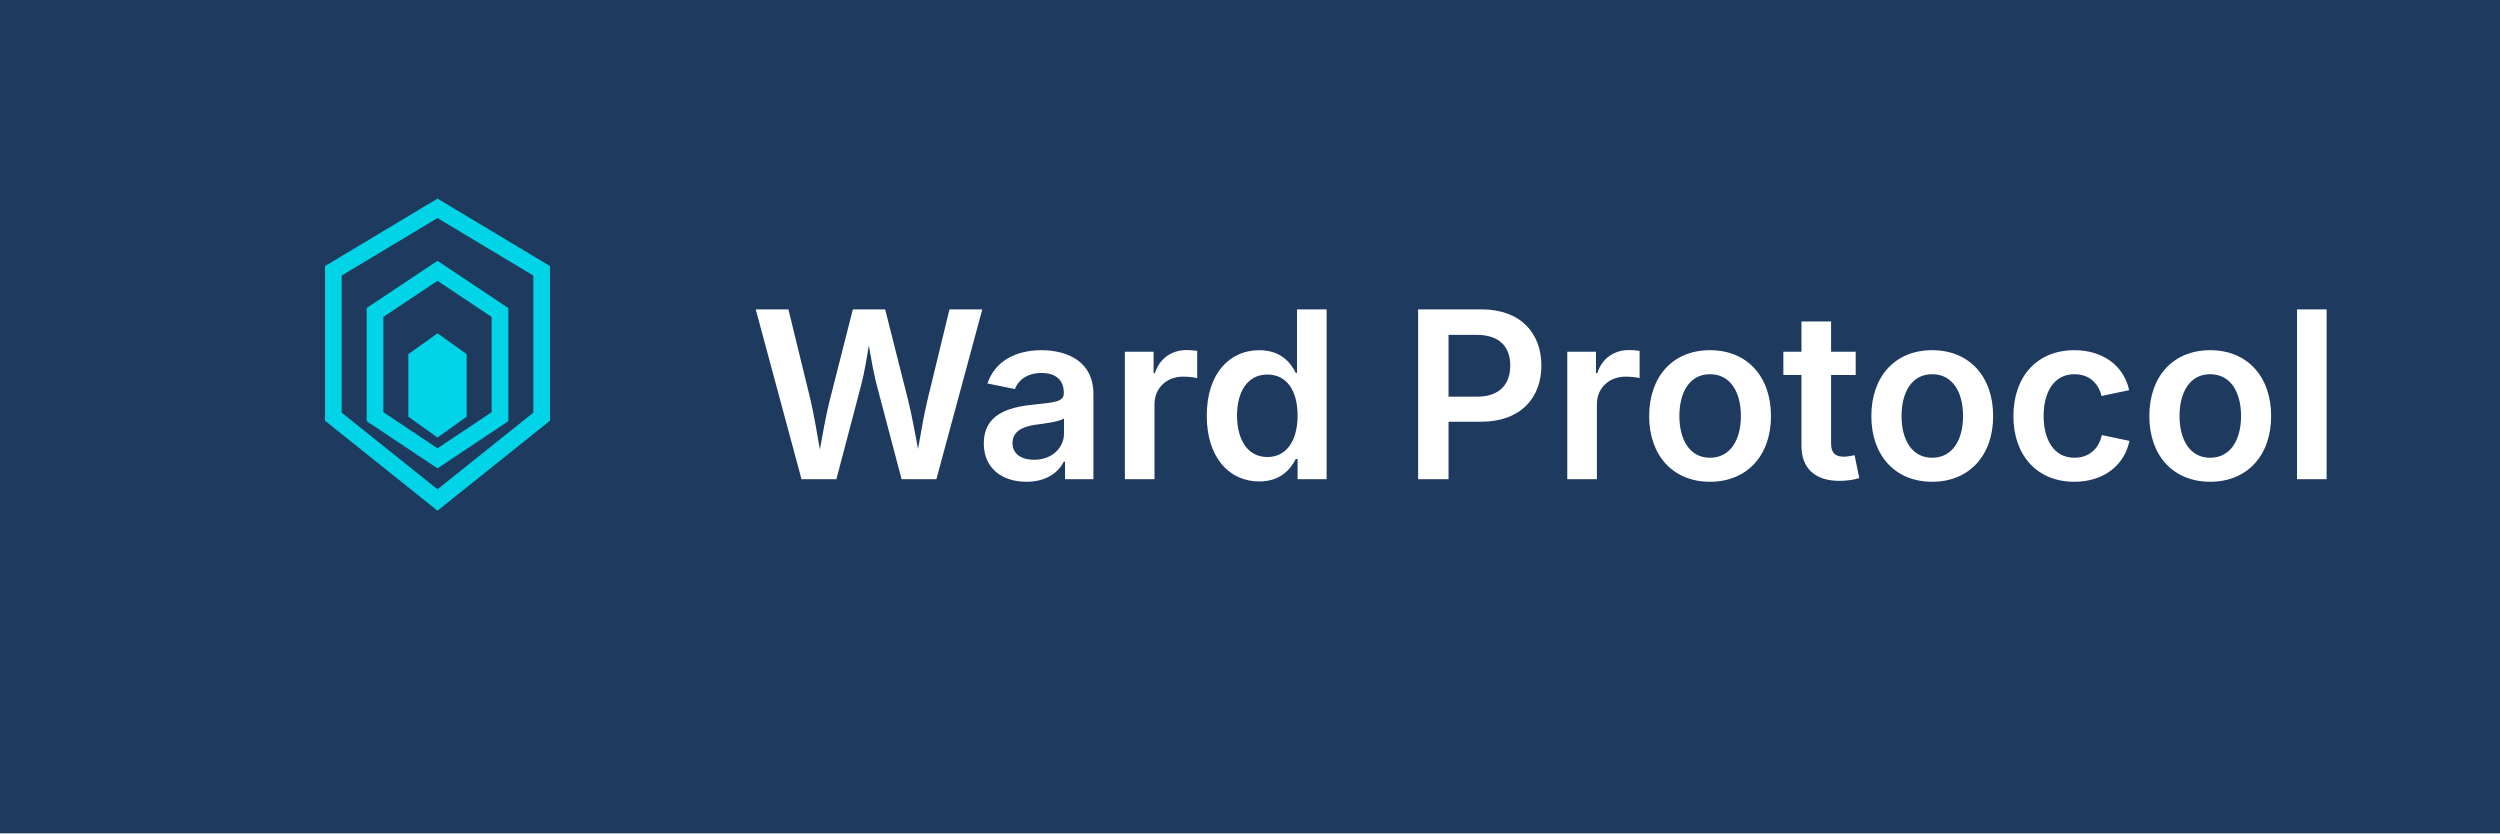
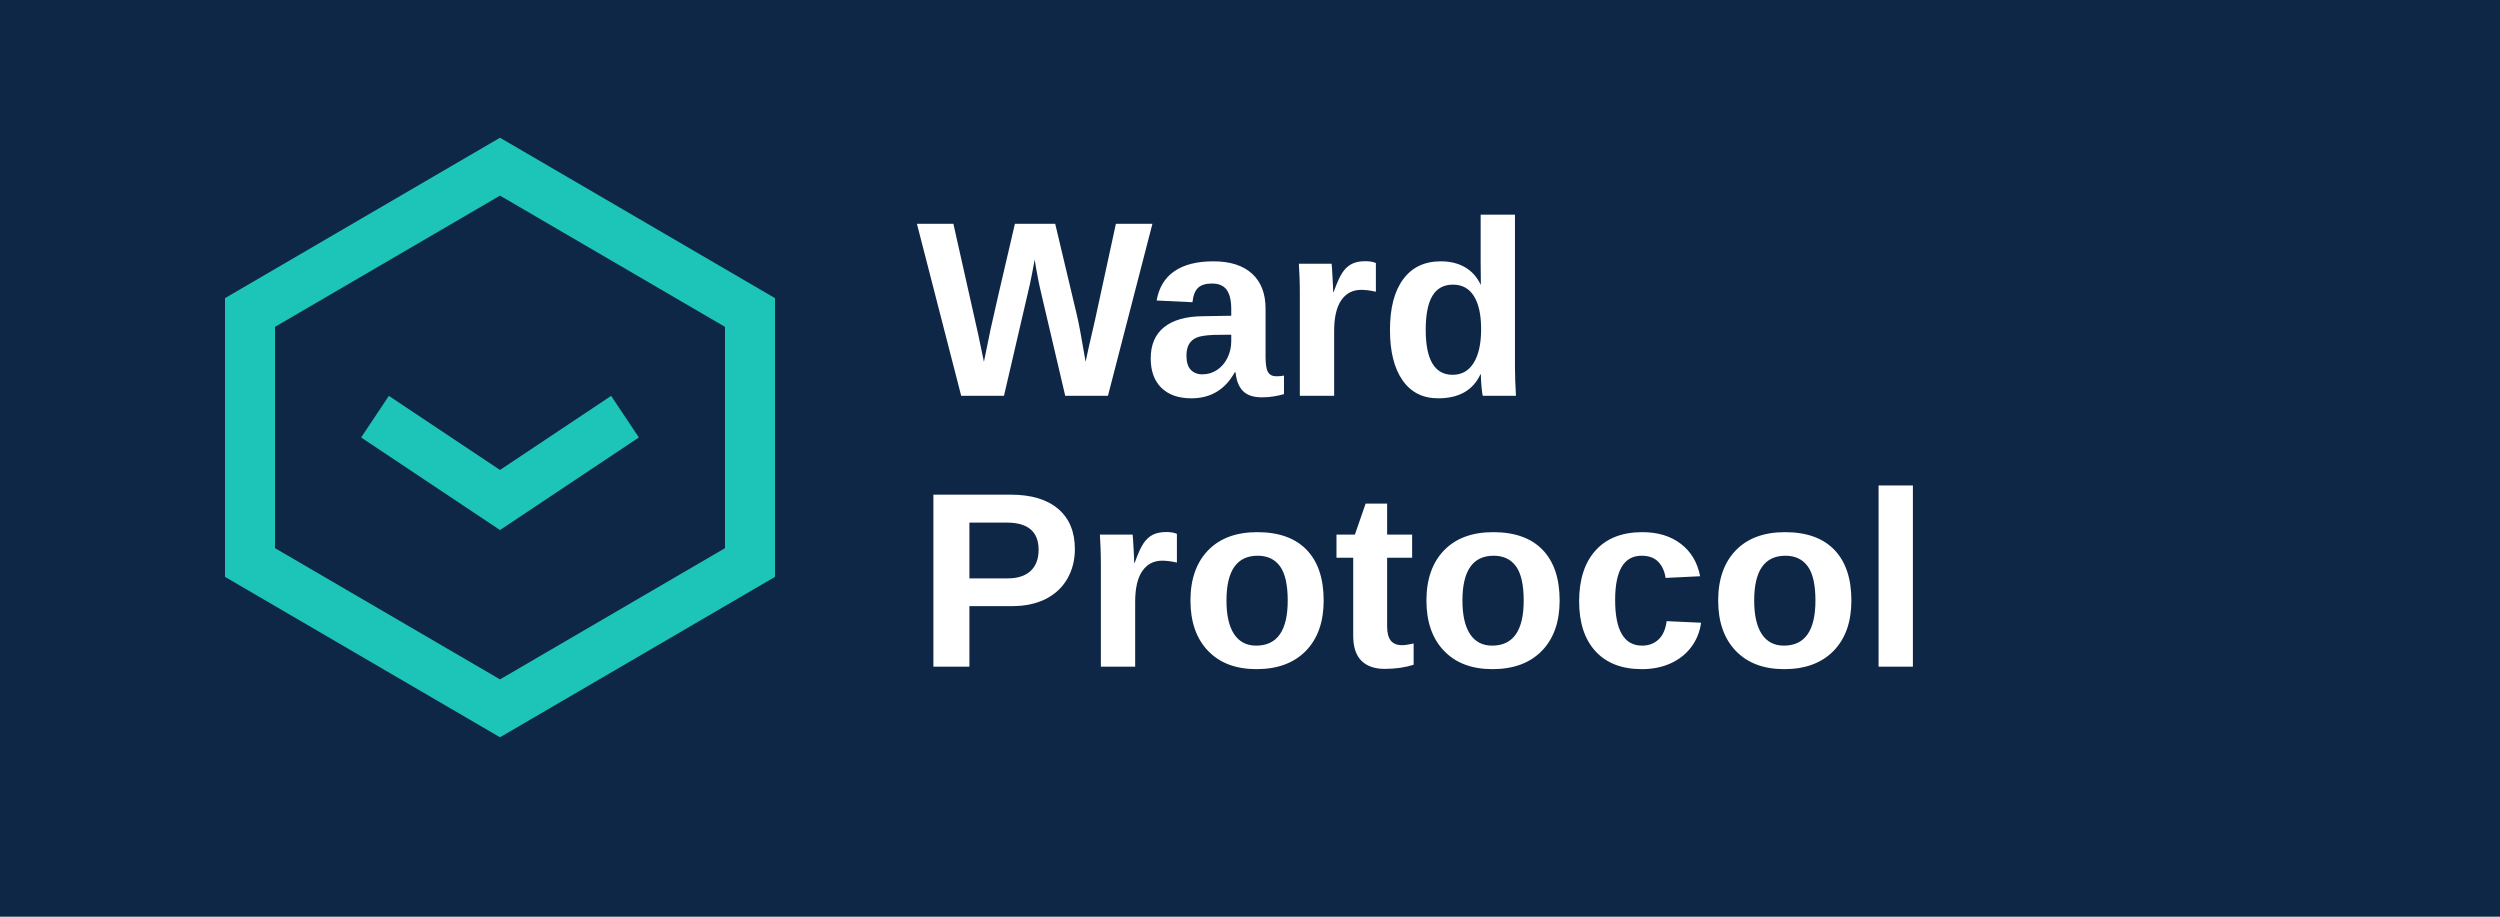
- <svg xmlns="http://www.w3.org/2000/svg" width="600" height="200" viewBox="0 0 600 200">
-   <rect width="600" height="200" fill="#1E3A5F" />
-   <g transform="translate(60, 50)">
-     <path d="M 45 0 L 70 15 L 70 50 L 45 70 L 20 50 L 20 15 Z" fill="none" stroke="#00D4E6" stroke-width="4" />
-     <path d="M 45 15 L 60 25 L 60 50 L 45 60 L 30 50 L 30 25 Z" fill="none" stroke="#00D4E6" stroke-width="4" />
-     <path d="M 45 30 L 52 35 L 52 50 L 45 55 L 38 50 L 38 35 Z" fill="#00D4E6" />
+ <svg xmlns="http://www.w3.org/2000/svg" width="600" height="220" viewBox="0 0 600 220">
+   <rect width="600" height="220" fill="#0F2747" />
+   <g transform="translate(60,40)">
+     <polygon points="60,0 120,35 120,95 60,130 0,95 0,35" fill="none" stroke="#1CC5B7" stroke-width="12" />
+     <polyline points="30,60 60,80 90,60" fill="none" stroke="#1CC5B7" stroke-width="12" />
  </g>
-   <text x="180" y="115" font-family="system-ui, -apple-system, sans-serif" font-size="56" font-weight="600" fill="#FFFFFF">
-     Ward Protocol
+   <text x="220" y="95" font-family="Arial, Helvetica, sans-serif" font-size="60" fill="white" font-weight="600">
+     Ward
+   </text>
+   <text x="220" y="160" font-family="Arial, Helvetica, sans-serif" font-size="60" fill="white" font-weight="600">
+     Protocol
  </text>
</svg>
